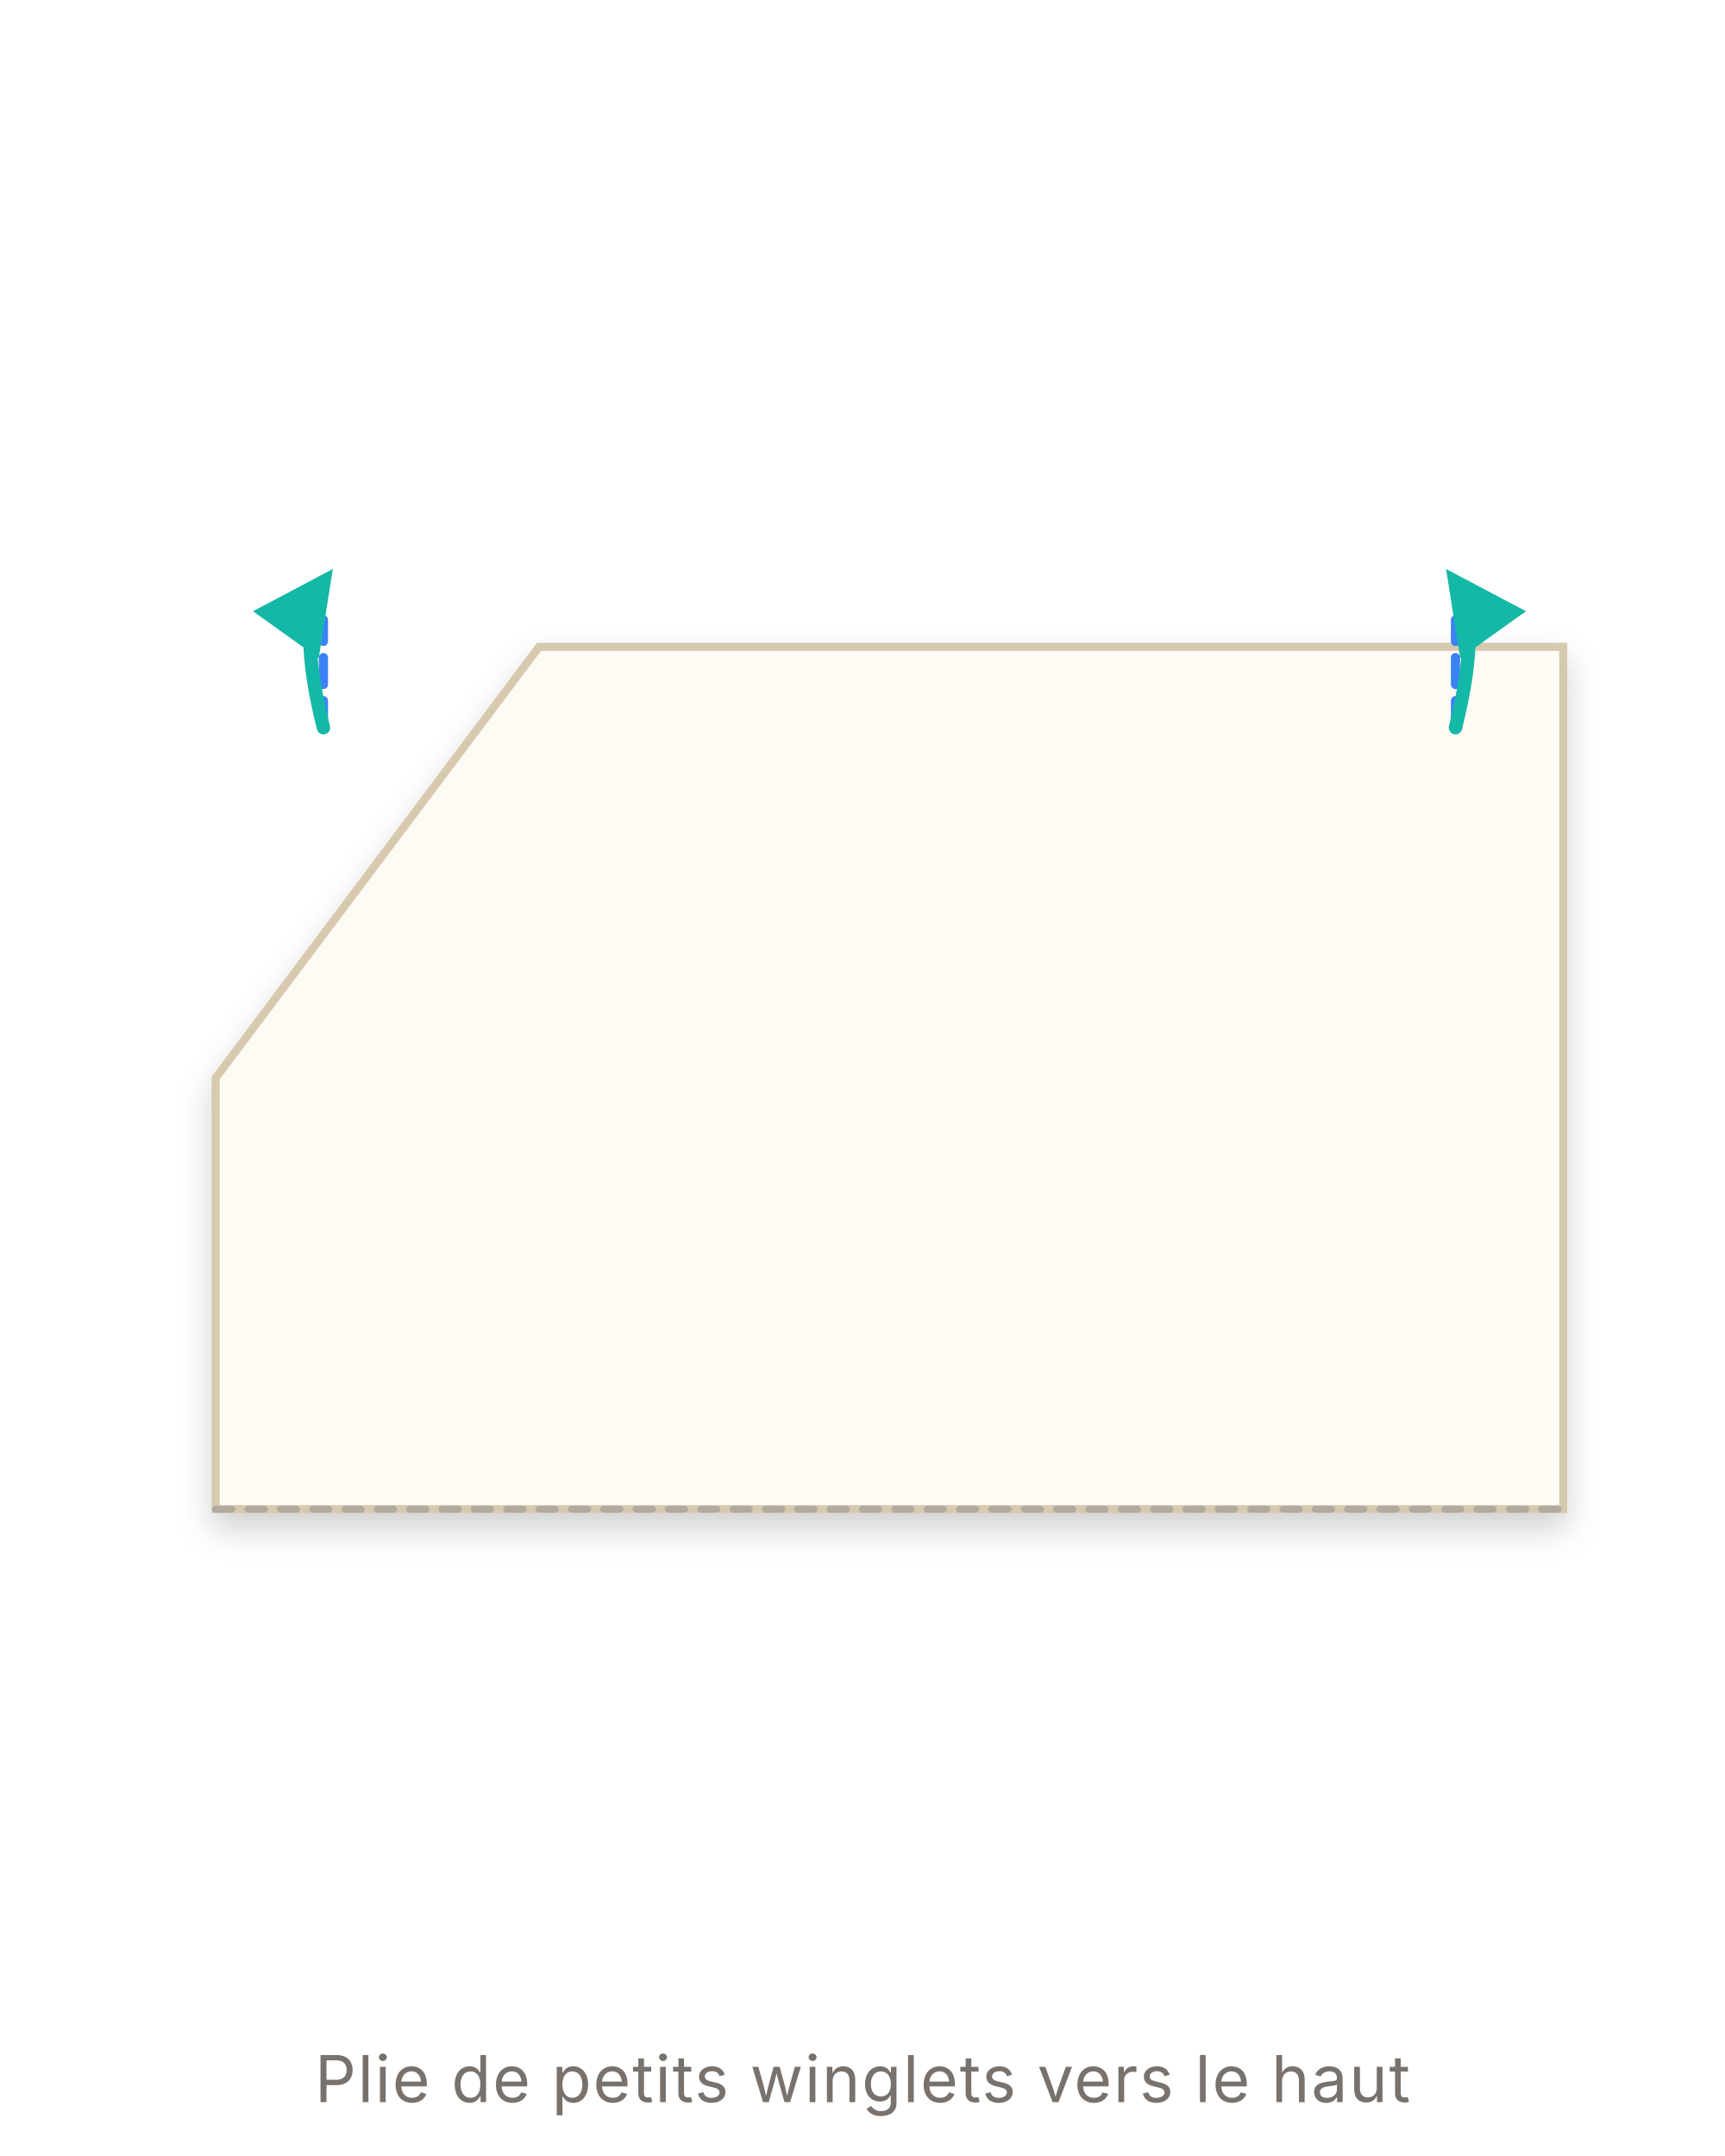
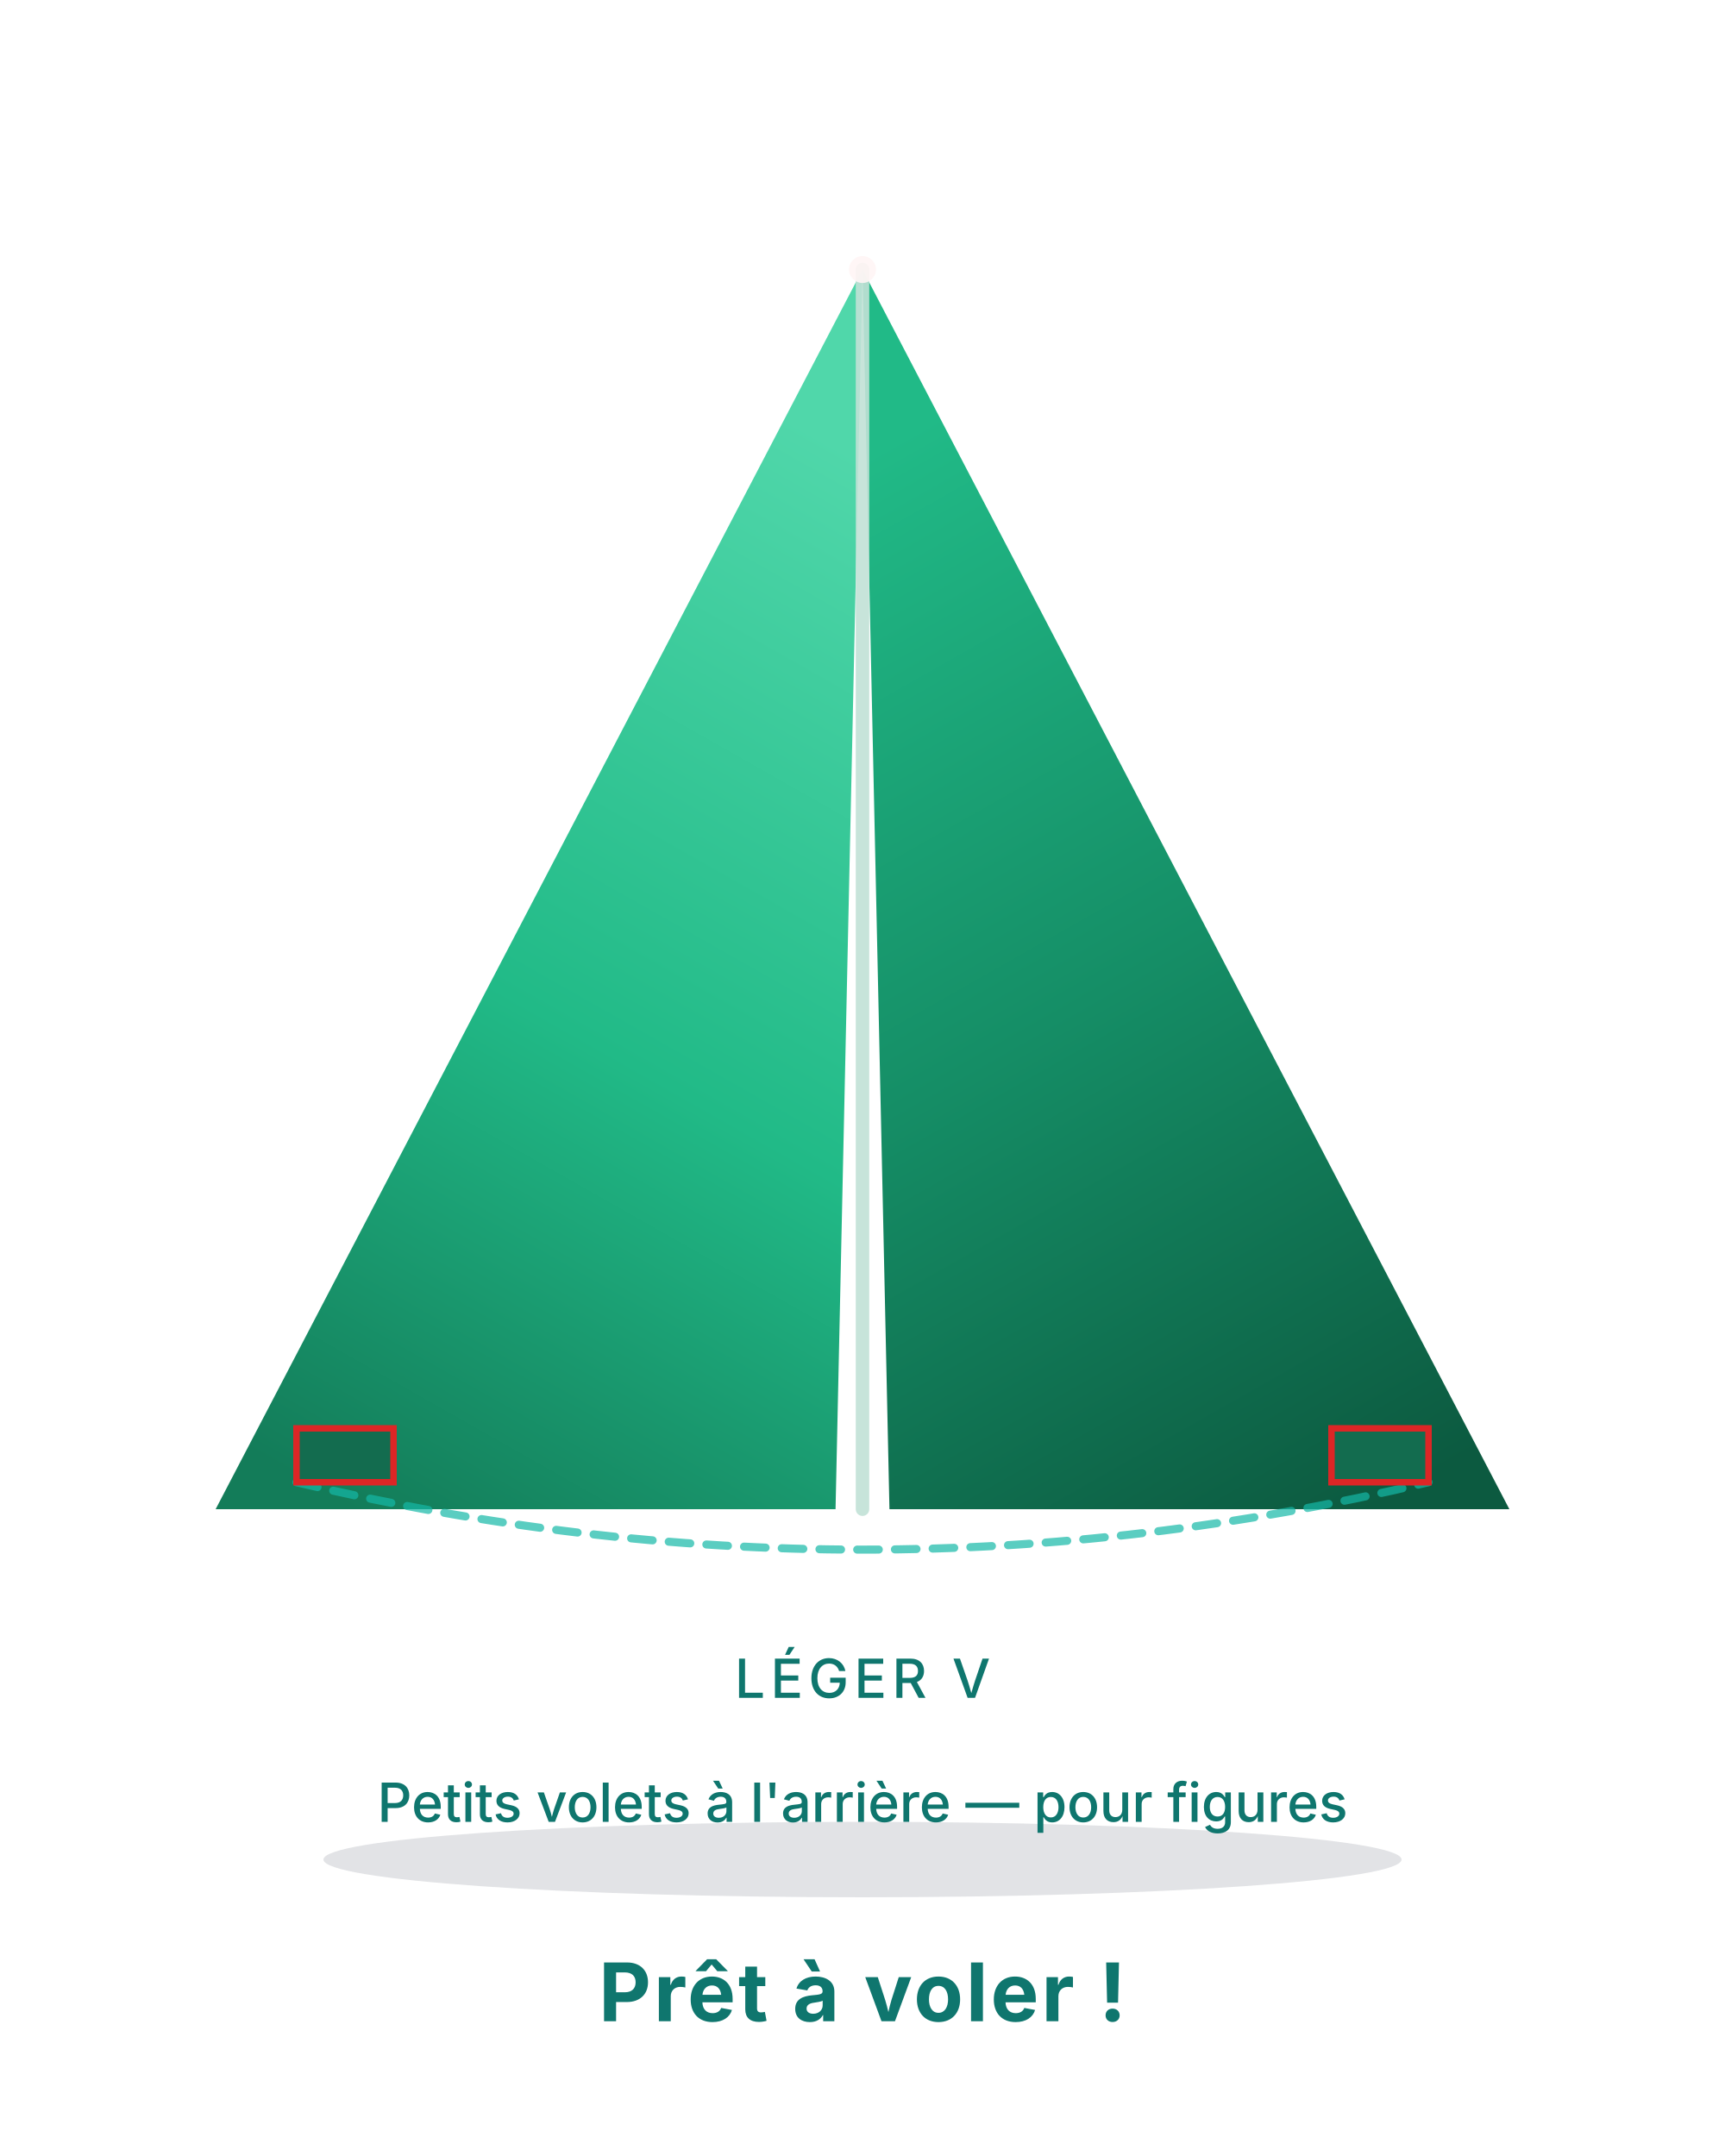
- <svg xmlns="http://www.w3.org/2000/svg" viewBox="0 0 320 400" fill="none" font-family="system-ui, -apple-system, sans-serif">
+ <svg xmlns="http://www.w3.org/2000/svg" viewBox="0 0 320 400" fill="none" font-family="system-ui,-apple-system,sans-serif">
  <defs>
    <filter id="ps" x="-10%" y="-10%" width="120%" height="120%">
      <feGaussianBlur in="SourceAlpha" stdDeviation="3" />
      <feOffset dx="0" dy="3" />
      <feComponentTransfer>
        <feFuncA type="linear" slope="0.18" />
      </feComponentTransfer>
      <feMerge>
        <feMergeNode />
        <feMergeNode in="SourceGraphic" />
      </feMerge>
    </filter>
    <marker id="arr" viewBox="0 0 10 10" refX="8" refY="5" markerWidth="6" markerHeight="6" orient="auto-start-reverse">
      <path d="M 0 0 L 10 5 L 0 10 z" fill="#6366f1" />
    </marker>
    <marker id="arrT" viewBox="0 0 10 10" refX="8" refY="5" markerWidth="6" markerHeight="6" orient="auto-start-reverse">
      <path d="M 0 0 L 10 5 L 0 10 z" fill="#14b8a6" />
    </marker>
    <linearGradient id="foldTri" x1="0" y1="0" x2="1" y2="1">
      <stop offset="0" stop-color="#fff7ed" />
      <stop offset="1" stop-color="#fed7aa" stop-opacity="0.7" />
    </linearGradient>
+     <linearGradient id="pWingL" x1="0.5" y1="0" x2="0.2" y2="1">
+       <stop offset="0" stop-color="hsl(160, 63%, 58%)" />
+       <stop offset="0.55" stop-color="hsl(160, 70%, 43%)" />
+       <stop offset="1" stop-color="hsl(160, 74%, 28%)" />
+     </linearGradient>
+     <linearGradient id="pWingR" x1="0.5" y1="0" x2="0.8" y2="1">
+       <stop offset="0" stop-color="hsl(160, 70%, 43%)" />
+       <stop offset="0.5" stop-color="hsl(160, 74%, 32%)" />
+       <stop offset="1" stop-color="hsl(160, 77%, 20%)" />
+     </linearGradient>
  </defs>
-   <polygon points="40,200 100,120 290,120 290,280 40,280" fill="#fefaf4" stroke="#d6c9ae" stroke-width="1.5" filter="url(#ps)" />
-   <line x1="40" y1="280" x2="290" y2="280" stroke="#a8a29e" stroke-width="1.3" stroke-dasharray="3 3" stroke-linecap="round" opacity="0.8" />
-   <line x1="60" y1="135" x2="60" y2="115" stroke="#3b82f6" stroke-width="1.7" stroke-dasharray="5 3" stroke-linecap="round" />
-   <line x1="270" y1="135" x2="270" y2="115" stroke="#3b82f6" stroke-width="1.7" stroke-dasharray="5 3" stroke-linecap="round" />
-   <path d="M 60 135 Q 55 115 60 108" stroke="#14b8a6" stroke-width="2.5" stroke-linecap="round" fill="none" marker-end="url(#arrT)" />
-   <path d="M 270 135 Q 275 115 270 108" stroke="#14b8a6" stroke-width="2.5" stroke-linecap="round" fill="none" marker-end="url(#arrT)" />
-   <text x="160" y="390" text-anchor="middle" font-size="12" fill="#78716c" letter-spacing="0.3">Plie de petits winglets vers le haut</text>
+   <ellipse cx="160" cy="345" rx="100" ry="7" fill="#1e293b" opacity="0.13" />
+   <polygon points="160,50 40,280 155,280" fill="url(#pWingL)" />
+   <polygon points="160,50 165,280 280,280" fill="url(#pWingR)" />
+   <line x1="160" y1="50" x2="160" y2="280" stroke="hsl(160, 35%, 82%)" stroke-width="2.5" stroke-linecap="round" opacity="0.9" />
+   <circle cx="160" cy="50" r="2.5" fill="#fff5f5" opacity="0.9" />
+   <path d="M 55 275 Q 160 300 265 275" stroke="#14b8a6" stroke-width="1.5" stroke-dasharray="4 3" fill="none" stroke-linecap="round" opacity="0.7" />
+   <text x="160" y="315" text-anchor="middle" font-size="10" fill="#0f766e" font-weight="500" letter-spacing="1">LÉGER V</text>
+   <text x="160" y="375" text-anchor="middle" font-size="15" font-weight="700" fill="#0f766e" letter-spacing="0.5">Prêt à voler !</text>
+   <rect x="55" y="265" width="18" height="10" fill="hsl(160, 70%, 25%)" stroke="#dc2626" stroke-width="1.2" />
+   <rect x="247" y="265" width="18" height="10" fill="hsl(160, 70%, 25%)" stroke="#dc2626" stroke-width="1.2" />
+   <text x="160" y="338" text-anchor="middle" font-size="10" fill="#0f766e" font-weight="500">Petits volets à l'arrière — pour figures</text>
</svg>
